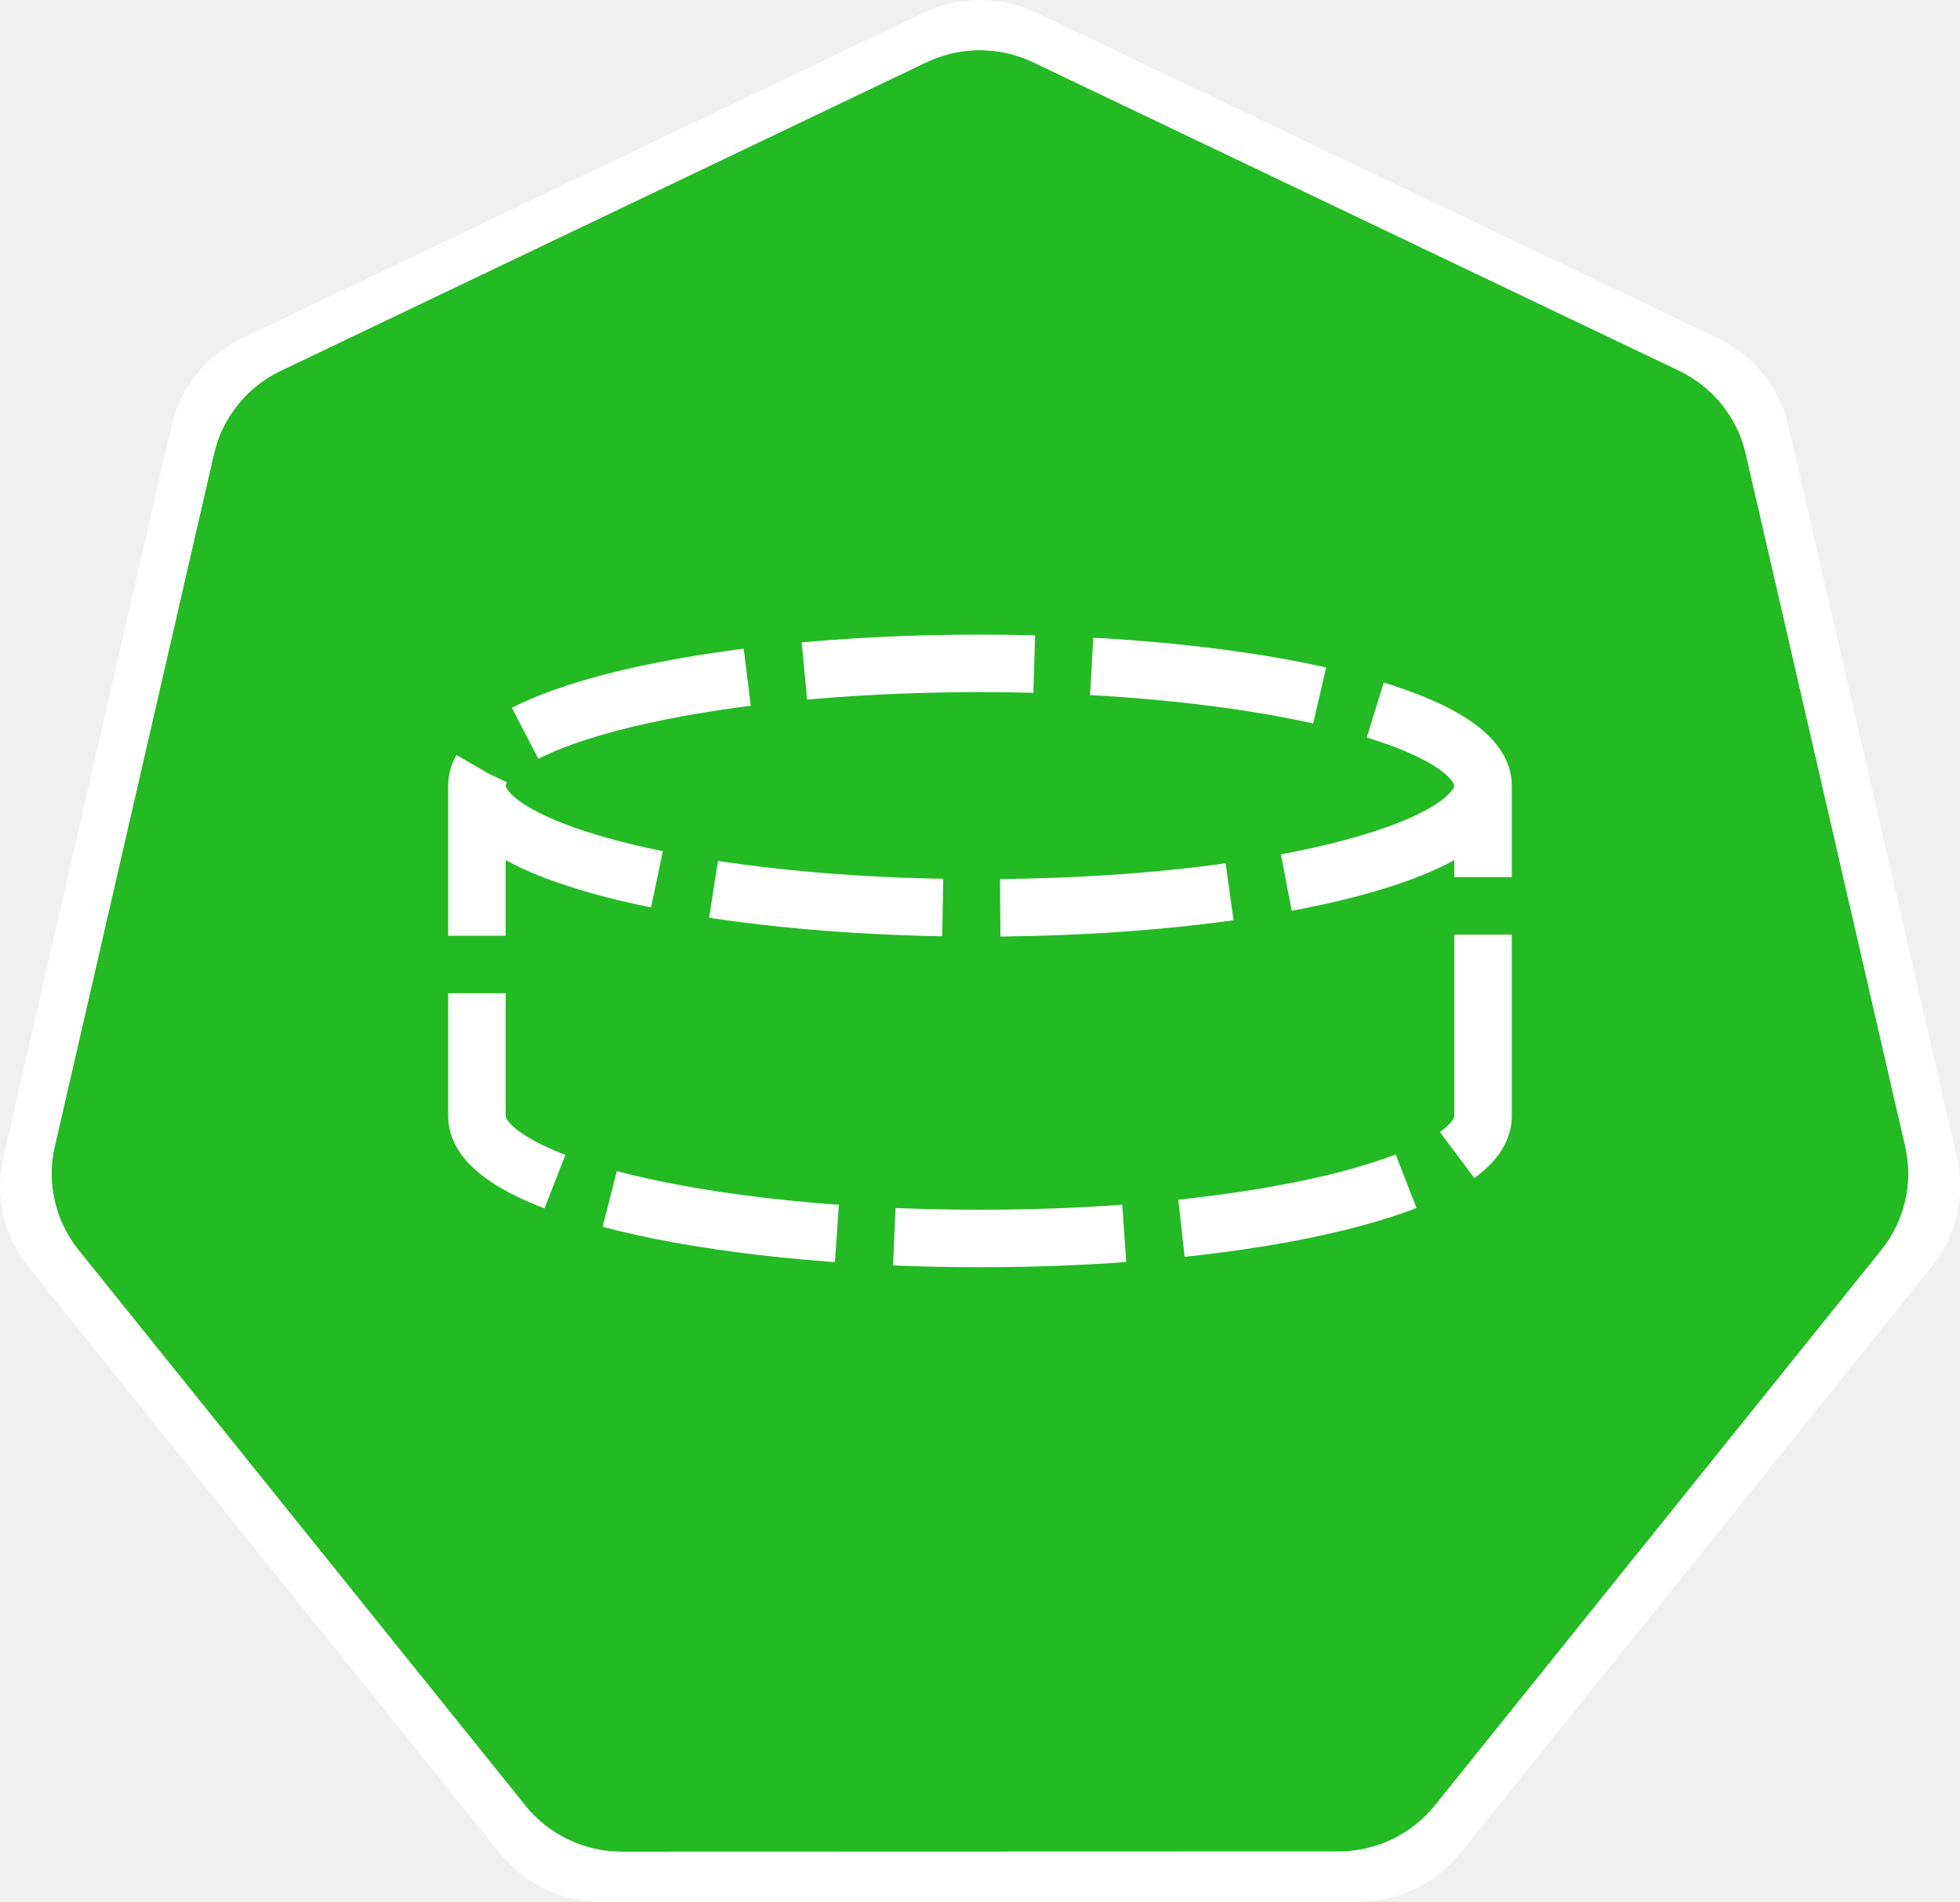
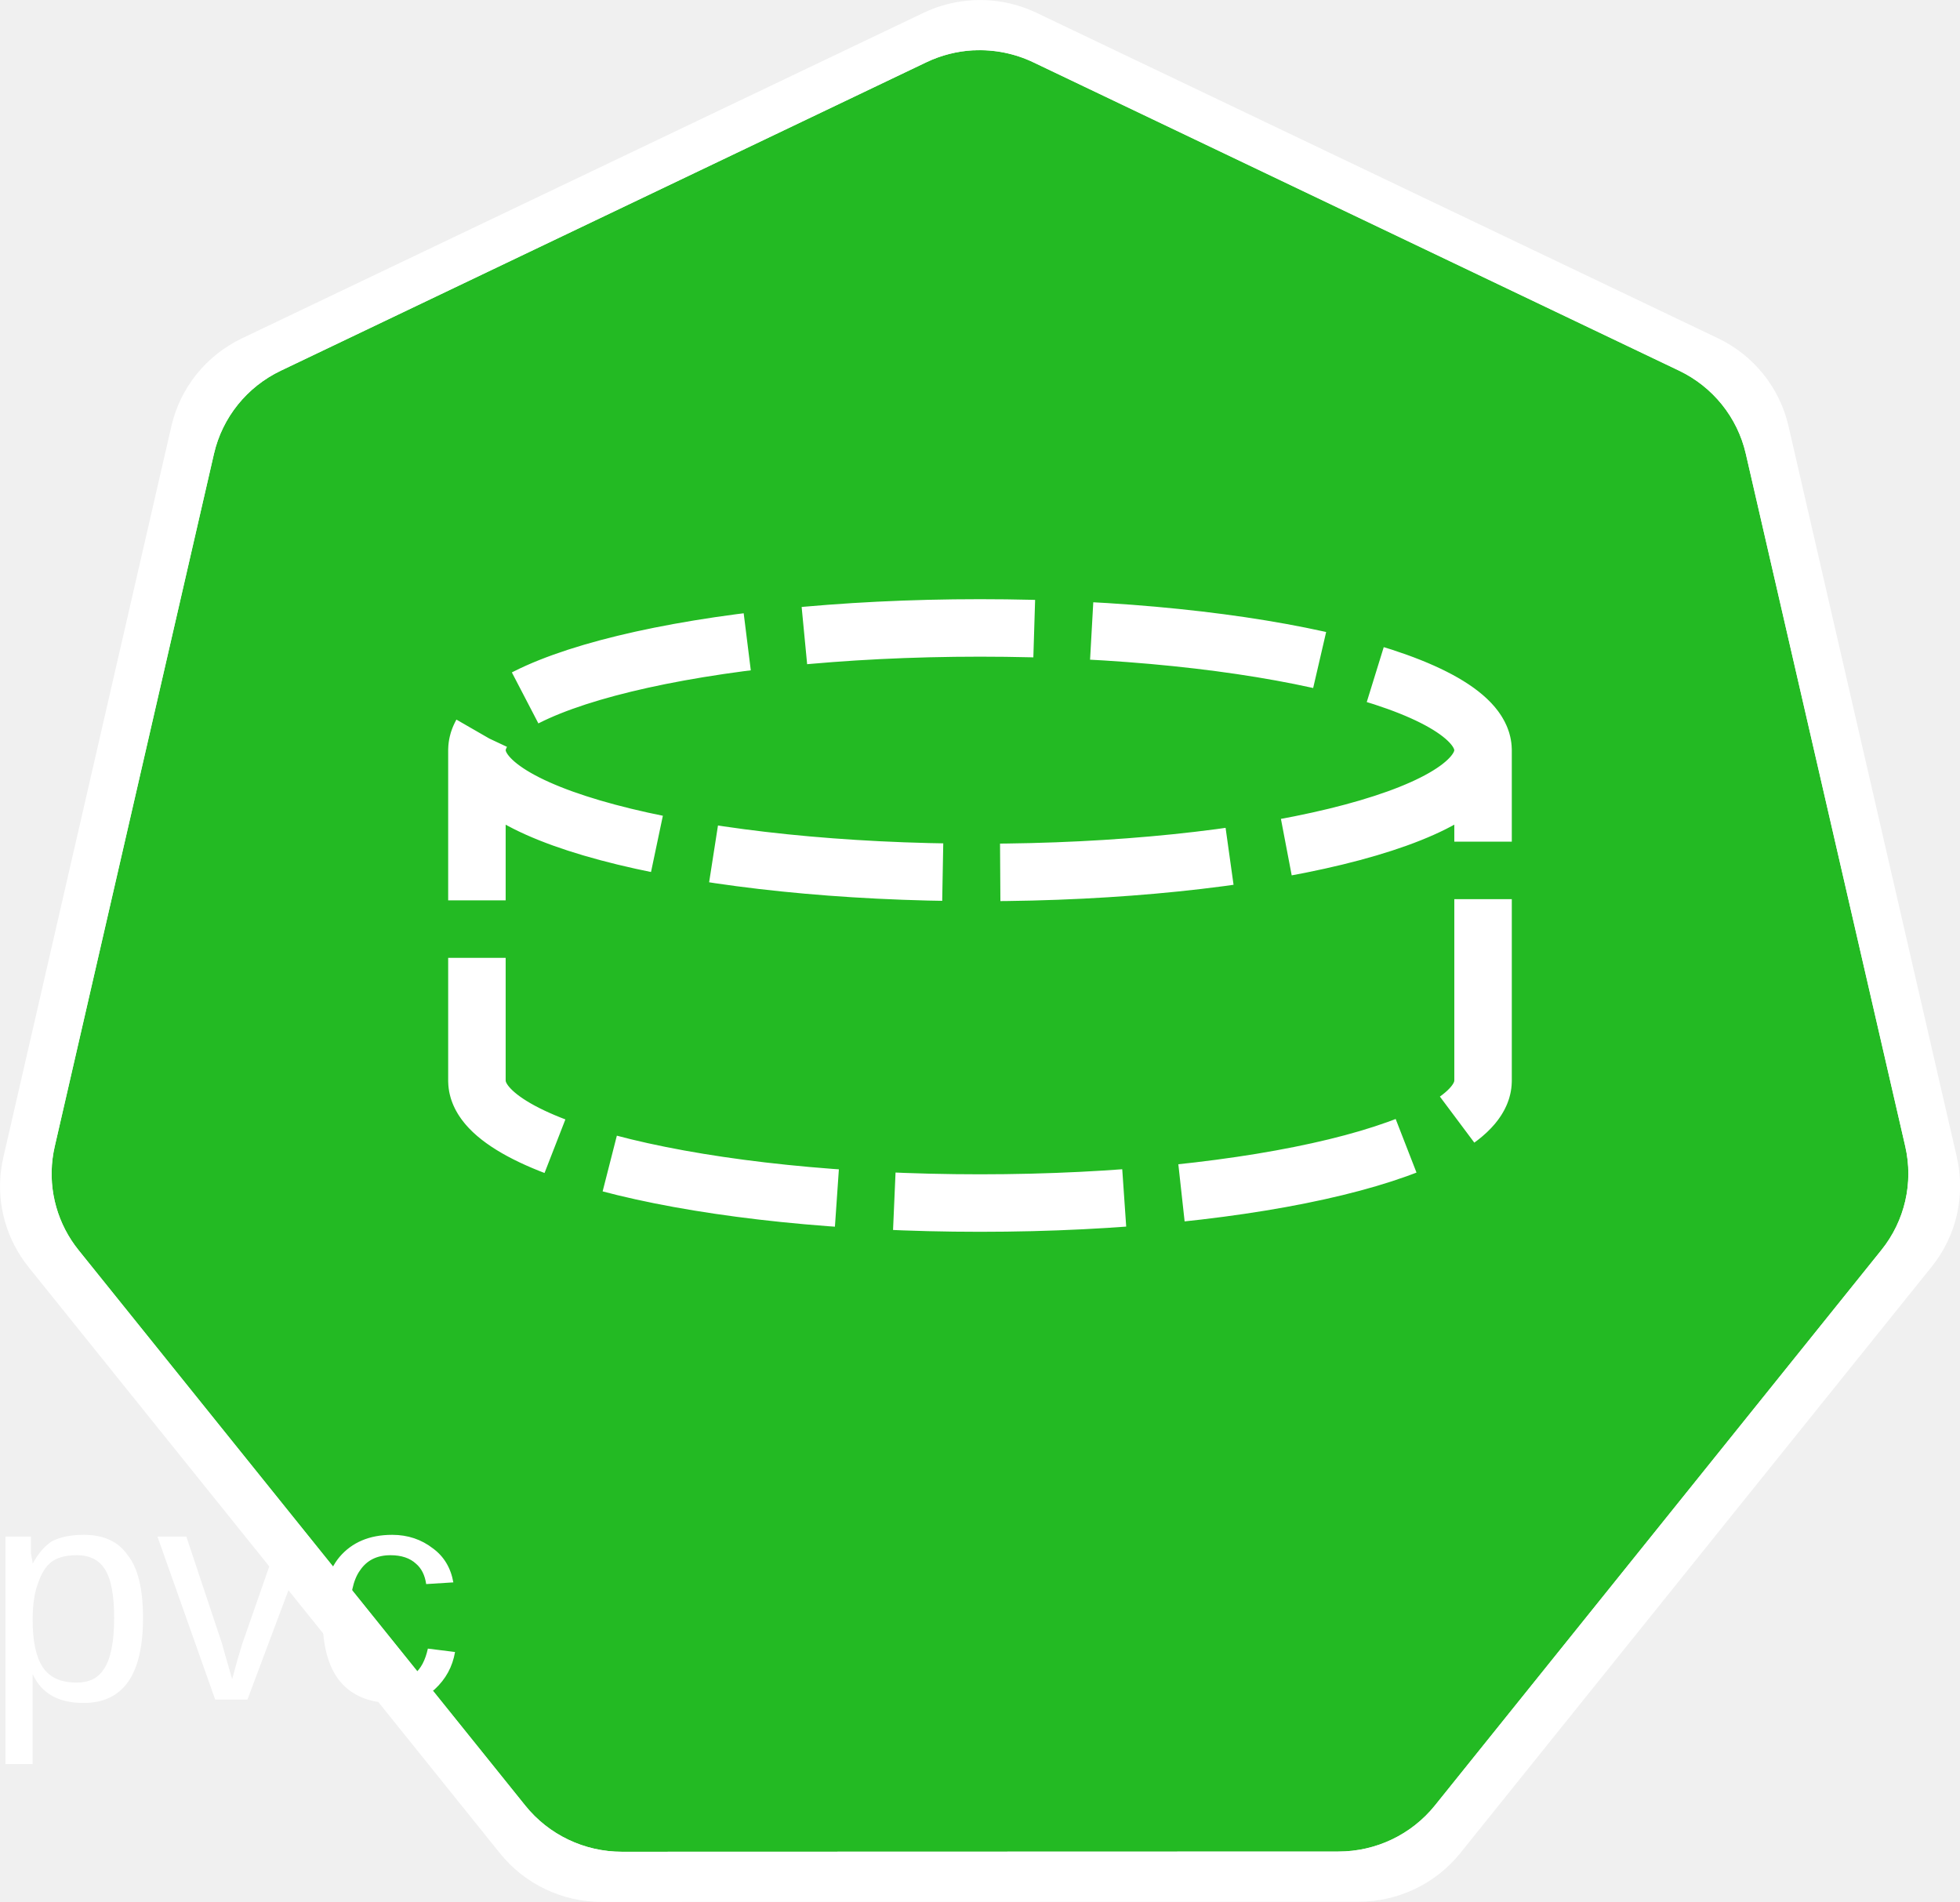
<svg xmlns="http://www.w3.org/2000/svg" width="18.035mm" height="17.5mm" viewBox="0 0 18.035 17.5" version="1.1" id="svg13826">
  <defs id="defs13820" />
  <g id="layer1" transform="translate(-0.9926264,-1.174181)">
    <g id="g70" transform="matrix(1.014889,0,0,1.014889,16.90215,-2.698726)">
      <path id="path3055" d="m -6.849,4.272 a 1.119,1.11 0 0 0 -0.429,0.109 l -5.852,2.796 a 1.119,1.11 0 0 0 -0.606,0.753 l -1.444,6.281 a 1.119,1.11 0 0 0 0.152,0.851 1.119,1.11 0 0 0 0.064,0.088 l 4.051,5.037 a 1.119,1.11 0 0 0 0.875,0.418 l 6.496,-0.002 a 1.119,1.11 0 0 0 0.875,-0.417 L 1.382,15.149 A 1.119,1.11 0 0 0 1.598,14.21 L 0.152,7.929 A 1.119,1.11 0 0 0 -0.453,7.176 L -6.307,4.381 A 1.119,1.11 0 0 0 -6.849,4.272 Z" style="fill:#23ba23;fill-opacity:1;stroke:none;stroke-width:0;stroke-miterlimit:4;stroke-dasharray:none;stroke-opacity:1" />
      <path id="path3054-2-9" d="M -6.852,3.818 A 1.181,1.172 0 0 0 -7.304,3.933 l -6.179,2.951 a 1.181,1.172 0 0 0 -0.639,0.795 l -1.524,6.631 a 1.181,1.172 0 0 0 0.16,0.899 1.181,1.172 0 0 0 0.067,0.093 l 4.276,5.317 a 1.181,1.172 0 0 0 0.924,0.441 l 6.858,-0.002 a 1.181,1.172 0 0 0 0.924,-0.44 l 4.275,-5.318 a 1.181,1.172 0 0 0 0.228,-0.991 L 0.539,7.678 A 1.181,1.172 0 0 0 -0.1,6.883 L -6.279,3.932 A 1.181,1.172 0 0 0 -6.852,3.818 Z m 0.003,0.455 a 1.119,1.11 0 0 1 0.543,0.109 l 5.853,2.795 A 1.119,1.11 0 0 1 0.152,7.929 L 1.598,14.21 a 1.119,1.11 0 0 1 -0.216,0.939 l -4.049,5.037 a 1.119,1.11 0 0 1 -0.875,0.417 l -6.496,0.002 a 1.119,1.11 0 0 1 -0.875,-0.418 l -4.051,-5.037 a 1.119,1.11 0 0 1 -0.064,-0.088 1.119,1.11 0 0 1 -0.152,-0.851 l 1.444,-6.281 a 1.119,1.11 0 0 1 0.606,-0.753 l 5.852,-2.796 a 1.119,1.11 0 0 1 0.429,-0.109 z" style="color:#000000;font-style:normal;font-variant:normal;font-weight:normal;font-stretch:normal;font-size:medium;line-height:normal;font-family:Sans;-inkscape-font-specification:Sans;text-indent:0;text-align:start;text-decoration:none;text-decoration-line:none;letter-spacing:normal;word-spacing:normal;text-transform:none;writing-mode:lr-tb;direction:ltr;baseline-shift:baseline;text-anchor:start;display:inline;overflow:visible;visibility:visible;fill:#ffffff;fill-opacity:1;fill-rule:nonzero;stroke:none;stroke-width:0;stroke-miterlimit:4;stroke-dasharray:none;marker:none;enable-background:accumulate" />
    </g>
-     <path id="path1134" d="m 14.639,8.403 0,0 c 0,0.621 -2.073,1.125 -4.629,1.125 -2.557,0 -4.629,-0.504 -4.629,-1.125 l 0,0 c 0,-0.621 2.073,-1.125 4.629,-1.125 2.557,0 4.629,0.504 4.629,1.125 l 0,3.042 c 0,0.621 -2.073,1.125 -4.629,1.125 -2.557,0 -4.629,-0.504 -4.629,-1.125 l 0,-3.042" style="fill:none;fill-rule:evenodd;stroke:#ffffff;stroke-width:0.529;stroke-linecap:butt;stroke-linejoin:round;stroke-miterlimit:10;stroke-dasharray:2.117, 0.529;stroke-dashoffset:0;stroke-opacity:1" />
+     <text id="text2066" y="16.812" x="9.93" style="font-style:normal;font-weight:normal;font-size:10.583px;line-height:6.615px;font-family:Sans;letter-spacing:0px;word-spacing:0px;fill:#ffffff;fill-opacity:1;stroke:none;stroke-width:0.265px;stroke-linecap:butt;stroke-linejoin:miter;stroke-opacity:1" xml:space="preserve">
+       <tspan style="font-style:normal;font-variant:normal;font-weight:normal;font-stretch:normal;font-size:2.822px;font-family:Arial;-inkscape-font-specification:'Arial, Normal';text-align:center;writing-mode:lr-tb;text-anchor:middle;fill:#ffffff;fill-opacity:1;stroke-width:0.265px" y="16.812" x="9.93" id="tspan2064">pvc</tspan>
+     </text>
+     <path id="path1134" d="m 14.639,8.077 0,0 c 0,0.621 -2.073,1.125 -4.629,1.125 -2.557,0 -4.629,-0.504 -4.629,-1.125 l 0,0 c 0,-0.621 2.073,-1.125 4.629,-1.125 2.557,0 4.629,0.504 4.629,1.125 l 0,3.042 c 0,0.621 -2.073,1.125 -4.629,1.125 -2.557,0 -4.629,-0.504 -4.629,-1.125 l 0,-3.042" style="fill:none;fill-rule:evenodd;stroke:#ffffff;stroke-width:0.529;stroke-linecap:butt;stroke-linejoin:round;stroke-miterlimit:10;stroke-dasharray:2.117, 0.529;stroke-dashoffset:0;stroke-opacity:1" />
  </g>
</svg>
